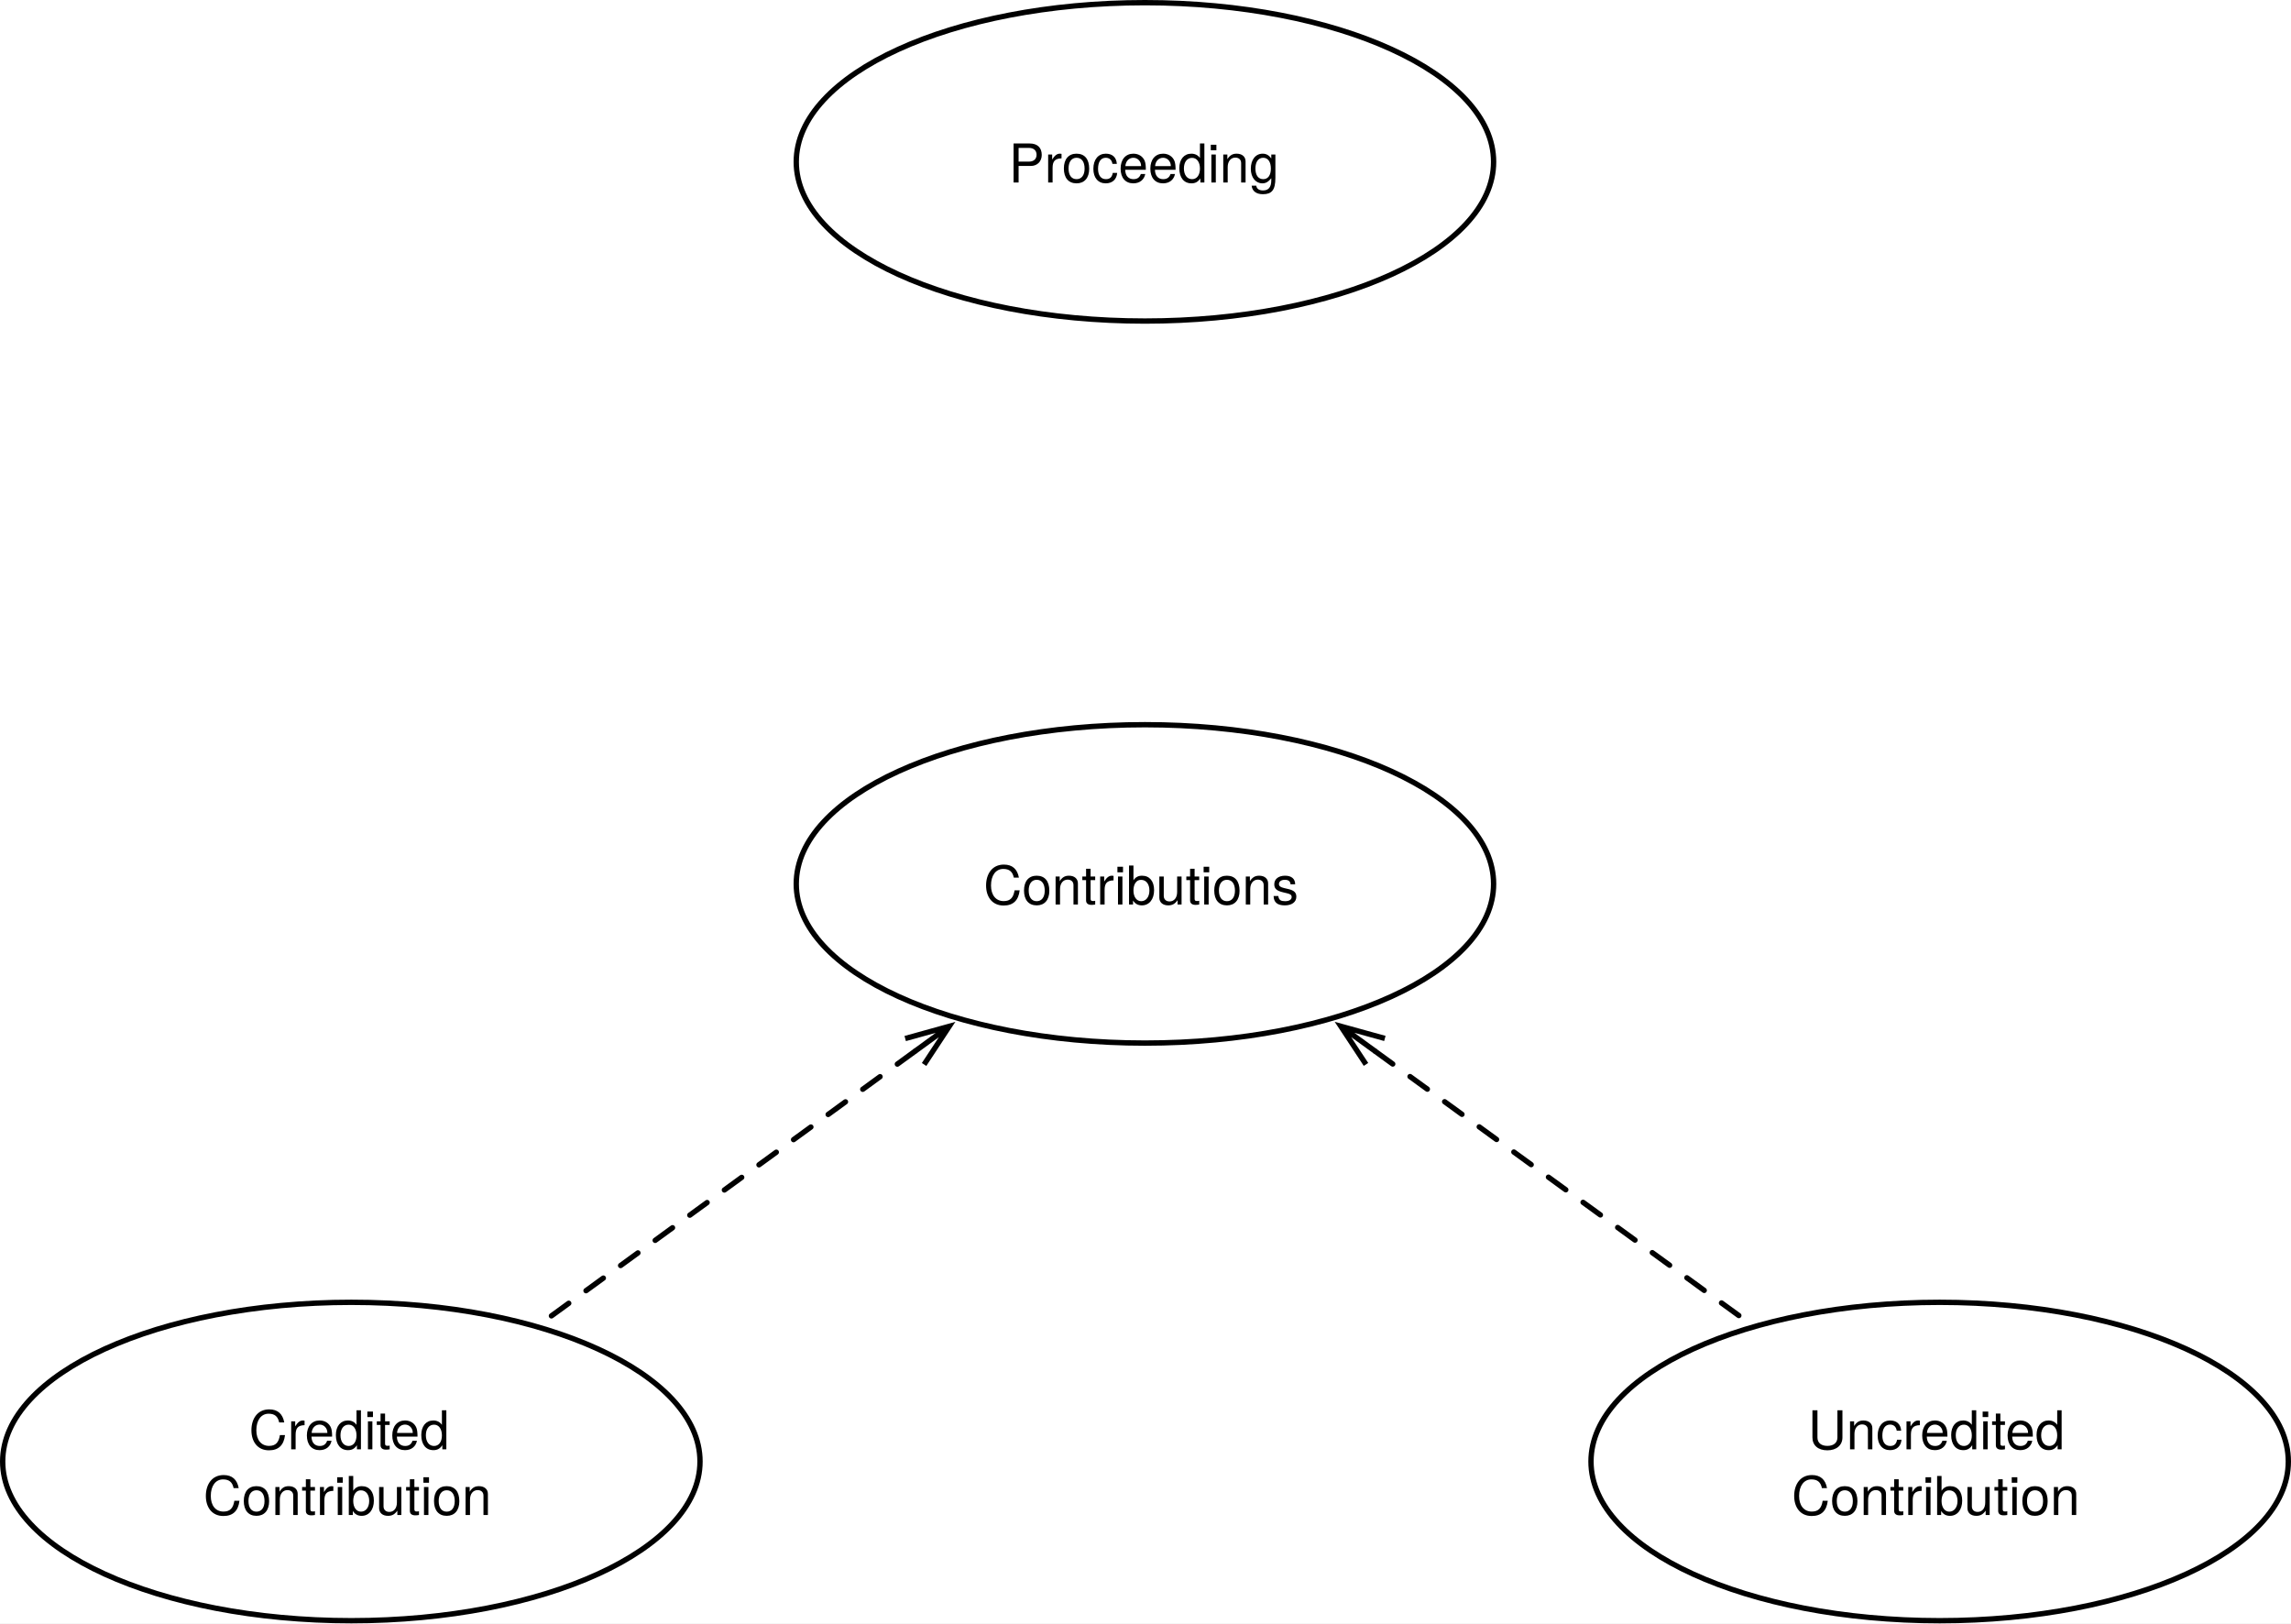
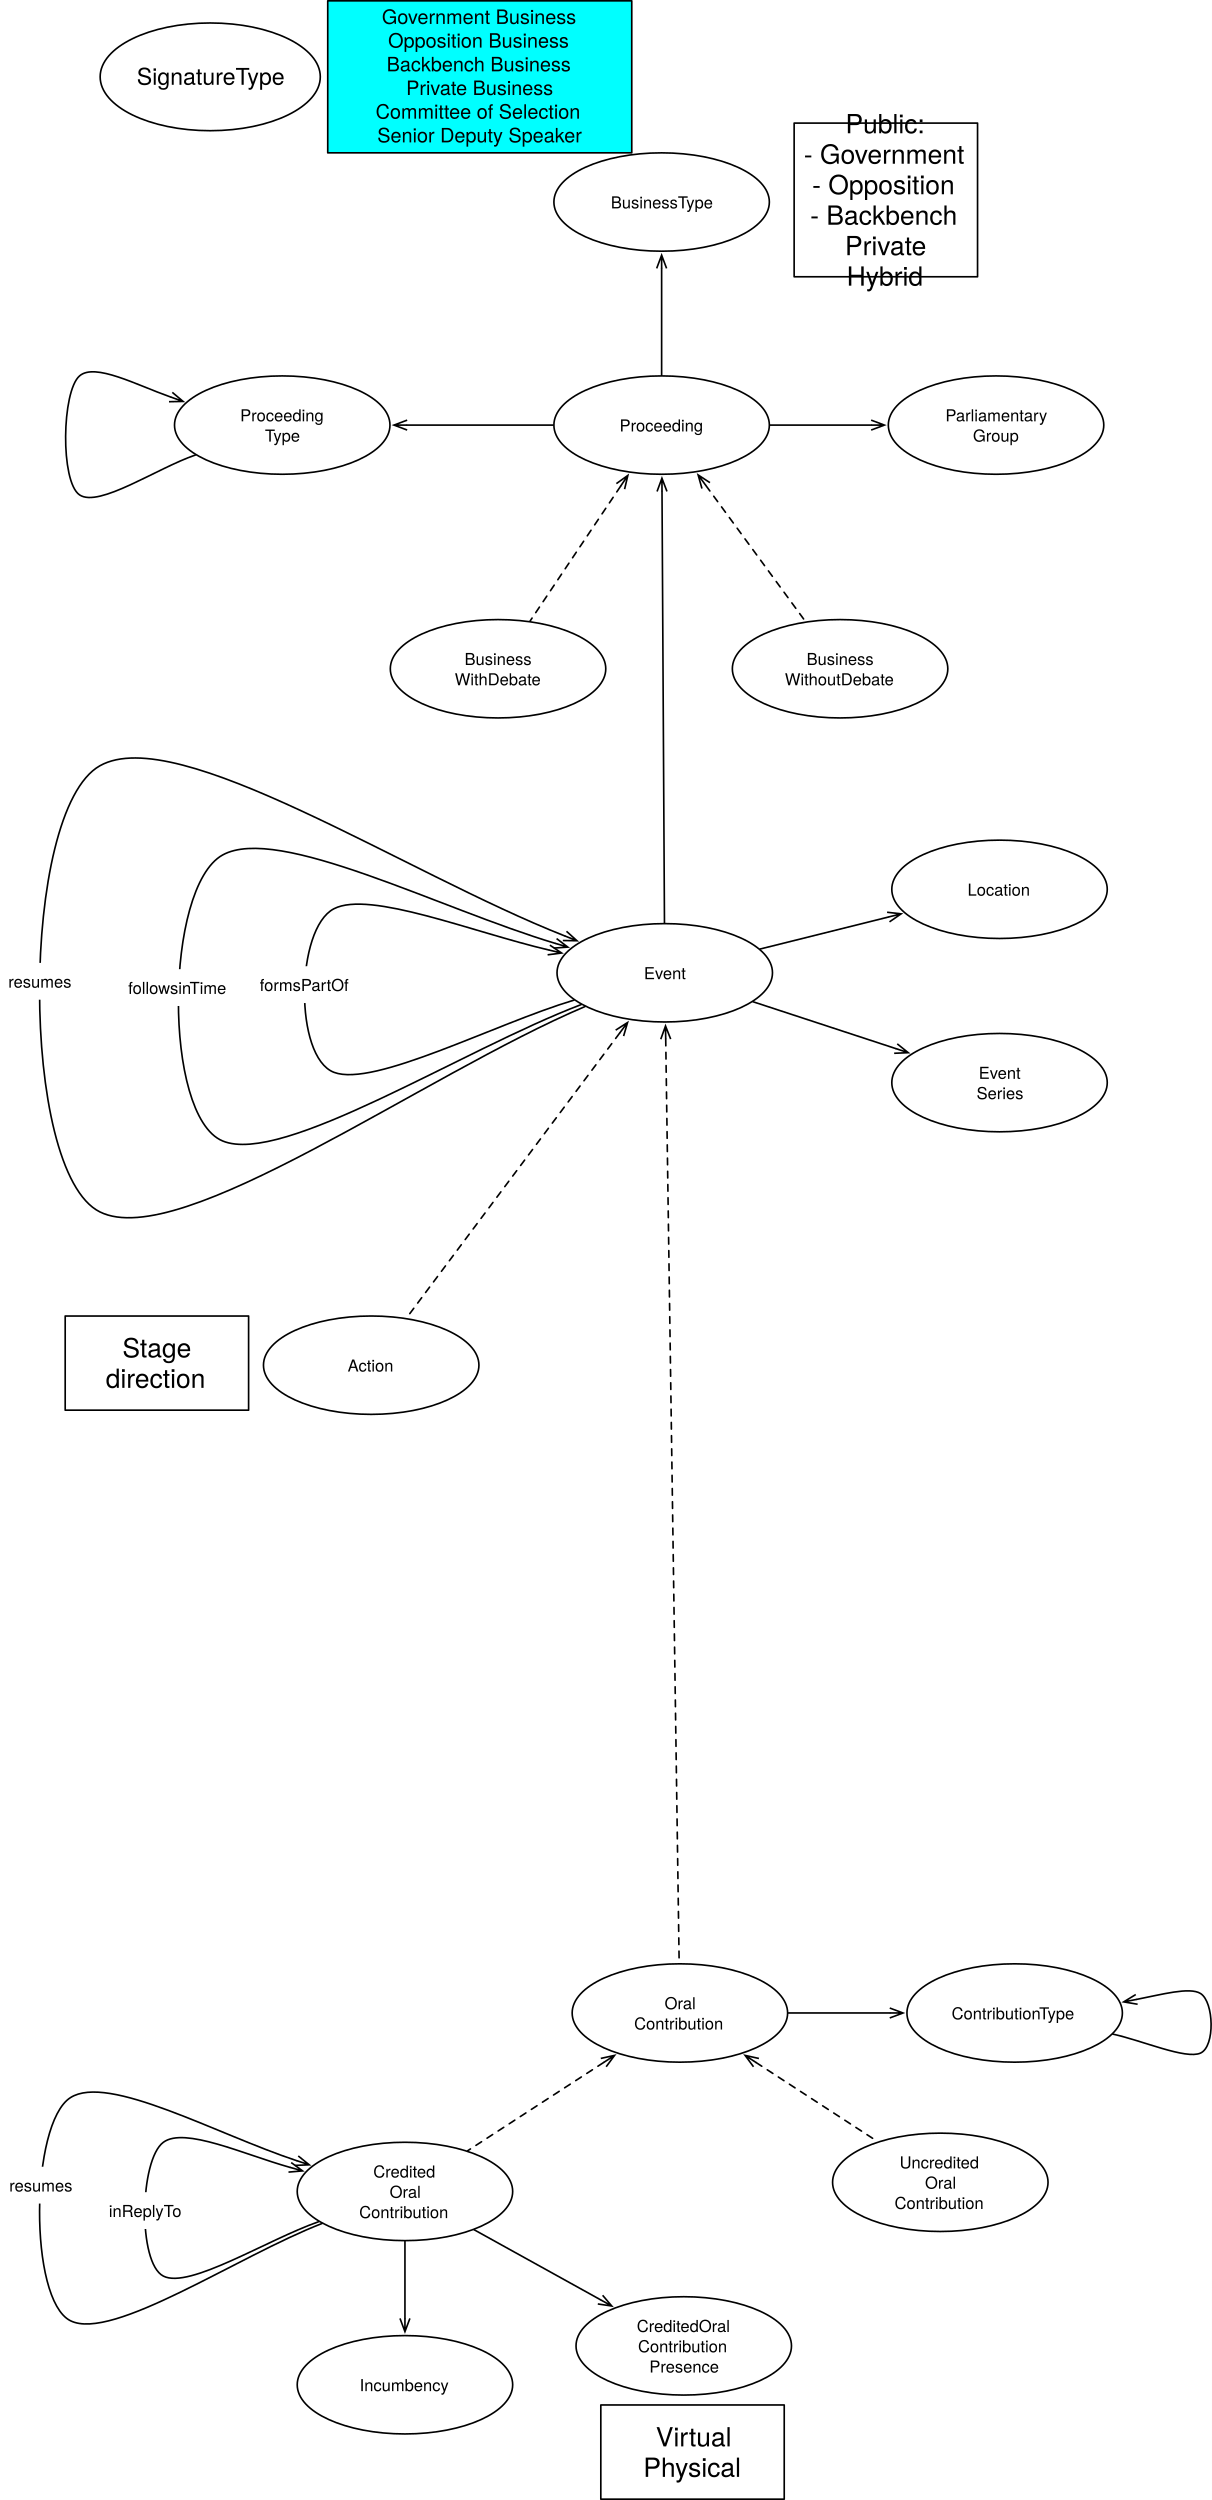
- <svg xmlns="http://www.w3.org/2000/svg" version="1.1" viewBox="562.106 29.972 428.394 303.528" width="428.394" height="303.528">
+ <svg xmlns="http://www.w3.org/2000/svg" version="1.1" viewBox="174.051 26.5 733.463 1513" width="733.463" height="1513">
  <defs>
    <marker orient="auto" overflow="visible" markerUnits="strokeWidth" id="StickArrow_Marker" stroke-linejoin="miter" stroke-miterlimit="10" viewBox="-9 -4 10 8" markerWidth="10" markerHeight="8" color="black">
      <g>
        <path d="M -8 0 L 0 0 M 0 3 L -8 0 L 0 -3" fill="none" stroke="currentColor" stroke-width="1" />
      </g>
    </marker>
  </defs>
-   <g id="Canvas_1" stroke-opacity="1" fill="none" stroke="none" fill-opacity="1" stroke-dasharray="none">
-     <rect fill="white" x="562.106" y="29.972" width="428.394" height="303.528" />
+   <g id="Canvas_1" fill="none" fill-opacity="1" stroke-opacity="1" stroke="none" stroke-dasharray="none">
+     <rect fill="white" x="174.051" y="26.5" width="733.463" height="1513" />
    <g id="Canvas_1_Layer_1">
      <g id="Graphic_987">
-         <ellipse cx="776.197" cy="60.236" rx="65.197" ry="29.764" fill="white" />
-         <ellipse cx="776.197" cy="60.236" rx="65.197" ry="29.764" stroke="black" stroke-linecap="round" stroke-linejoin="round" stroke-width="1" />
-         <text transform="translate(729.0394 54.09622)" fill="black">
+         <ellipse cx="574.468" cy="283.764" rx="65.197" ry="29.764" fill="white" />
+         <ellipse cx="574.468" cy="283.764" rx="65.197" ry="29.764" stroke="black" stroke-linecap="round" stroke-linejoin="round" stroke-width="1" />
+         <text transform="translate(527.3105 277.6238)" fill="black">
          <tspan font-family="Helvetica Neue" font-size="10" fill="black" x="21.692" y="10">Proceeding</tspan>
        </text>
      </g>
      <g id="Graphic_988">
-         <ellipse cx="627.803" cy="303.236" rx="65.197" ry="29.764" fill="white" />
-         <ellipse cx="627.803" cy="303.236" rx="65.197" ry="29.764" stroke="black" stroke-linecap="round" stroke-linejoin="round" stroke-width="1" />
-         <text transform="translate(580.6457 290.9562)" fill="black">
+         <ellipse cx="419.125" cy="1352.764" rx="65.197" ry="29.764" fill="white" />
+         <ellipse cx="419.125" cy="1352.764" rx="65.197" ry="29.764" stroke="black" stroke-linecap="round" stroke-linejoin="round" stroke-width="1" />
+         <text transform="translate(371.9678 1334.344)" fill="black">
          <tspan font-family="Helvetica Neue" font-size="10" fill="black" x="27.987" y="10">Credited</tspan>
+           <tspan font-family="Helvetica Neue" font-size="10" fill="black" x="37.897" y="22.28">Oral</tspan>
+           <tspan font-family="Helvetica Neue" font-size="10" fill="black" x="19.467" y="34.56">Contribution</tspan>
+         </text>
+       </g>
+       <g id="Graphic_989">
+         <ellipse cx="743.125" cy="1347.236" rx="65.197" ry="29.764" fill="white" />
+         <ellipse cx="743.125" cy="1347.236" rx="65.197" ry="29.764" stroke="black" stroke-linecap="round" stroke-linejoin="round" stroke-width="1" />
+         <text transform="translate(695.9678 1328.816)" fill="black">
+           <tspan font-family="Helvetica Neue" font-size="10" fill="black" x="22.522" y="10">Uncredited</tspan>
+           <tspan font-family="Helvetica Neue" font-size="10" fill="black" x="37.897" y="22.28">Oral</tspan>
+           <tspan font-family="Helvetica Neue" font-size="10" fill="black" x="19.467" y="34.56">Contribution</tspan>
+         </text>
+       </g>
+       <g id="Graphic_990">
+         <ellipse cx="585.519" cy="1244.764" rx="65.197" ry="29.764" fill="white" />
+         <ellipse cx="585.519" cy="1244.764" rx="65.197" ry="29.764" stroke="black" stroke-linecap="round" stroke-linejoin="round" stroke-width="1" />
+         <text transform="translate(538.3615 1232.484)" fill="black">
+           <tspan font-family="Helvetica Neue" font-size="10" fill="black" x="37.897" y="10">Oral</tspan>
          <tspan font-family="Helvetica Neue" font-size="10" fill="black" x="19.467" y="22.28">Contribution</tspan>
        </text>
      </g>
-       <g id="Graphic_989">
-         <ellipse cx="924.803" cy="303.236" rx="65.197" ry="29.764" fill="white" />
-         <ellipse cx="924.803" cy="303.236" rx="65.197" ry="29.764" stroke="black" stroke-linecap="round" stroke-linejoin="round" stroke-width="1" />
-         <text transform="translate(877.6457 290.9562)" fill="black">
-           <tspan font-family="Helvetica Neue" font-size="10" fill="black" x="22.522" y="10">Uncredited</tspan>
+       <g id="Line_991">
+         <line x1="539.281" y1="1274.775" x2="457.059" y2="1328.143" marker-start="url(#StickArrow_Marker)" stroke="black" stroke-linecap="round" stroke-linejoin="round" stroke-dasharray="4.0,4.0" stroke-width="1" />
+       </g>
+       <g id="Line_992">
+         <line x1="631.709" y1="1274.796" x2="705.235" y2="1322.601" marker-start="url(#StickArrow_Marker)" stroke="black" stroke-linecap="round" stroke-linejoin="round" stroke-dasharray="4.0,4.0" stroke-width="1" />
+       </g>
+       <g id="Graphic_993">
+         <ellipse cx="576.359" cy="615.238" rx="65.197" ry="29.764" fill="white" />
+         <ellipse cx="576.359" cy="615.238" rx="65.197" ry="29.764" stroke="black" stroke-linecap="round" stroke-linejoin="round" stroke-width="1" />
+         <text transform="translate(529.2011 609.0979)" fill="black">
+           <tspan font-family="Helvetica Neue" font-size="10" fill="black" x="34.562" y="10">Event</tspan>
+         </text>
+       </g>
+       <g id="Graphic_994">
+         <ellipse cx="778.965" cy="564.71" rx="65.197" ry="29.764" fill="white" />
+         <ellipse cx="778.965" cy="564.71" rx="65.197" ry="29.764" stroke="black" stroke-linecap="round" stroke-linejoin="round" stroke-width="1" />
+         <text transform="translate(731.8075 558.5704)" fill="black">
+           <tspan font-family="Helvetica Neue" font-size="10" fill="black" x="27.802" y="10">Location</tspan>
+         </text>
+       </g>
+       <g id="Line_996">
+         <line x1="711.643" y1="581.5" x2="634.075" y2="600.844" marker-start="url(#StickArrow_Marker)" stroke="black" stroke-linecap="round" stroke-linejoin="round" stroke-width="1" />
+       </g>
+       <g id="Line_998">
+         <path d="M 506.153 601.436 C 460.104 590.66 397.874 565.288 376.162 576.474 C 352.886 588.466 351.952 666.26 376.162 675.474 C 400.371 684.688 473.014 646.333 521.432 631.764" marker-start="url(#StickArrow_Marker)" stroke="black" stroke-linecap="round" stroke-linejoin="round" stroke-width="1" />
+       </g>
+       <g id="Line_999">
+         <line x1="576.943" y1="655.4" x2="585.079" y2="1214.501" marker-start="url(#StickArrow_Marker)" stroke="black" stroke-linecap="round" stroke-linejoin="round" stroke-dasharray="4.0,4.0" stroke-width="1" />
+       </g>
+       <g id="Line_1000">
+         <line x1="574.697" y1="323.927" x2="576.186" y2="584.974" marker-start="url(#StickArrow_Marker)" stroke="black" stroke-linecap="round" stroke-linejoin="round" stroke-width="1" />
+       </g>
+       <g id="Graphic_1001">
+         <ellipse cx="344.862" cy="283.764" rx="65.197" ry="29.764" fill="white" />
+         <ellipse cx="344.862" cy="283.764" rx="65.197" ry="29.764" stroke="black" stroke-linecap="round" stroke-linejoin="round" stroke-width="1" />
+         <text transform="translate(297.7042 271.4838)" fill="black">
+           <tspan font-family="Helvetica Neue" font-size="10" fill="black" x="21.692" y="10">Proceeding</tspan>
+           <tspan font-family="Helvetica Neue" font-size="10" fill="black" x="36.692" y="22.28">Type</tspan>
+         </text>
+       </g>
+       <g id="Line_1002">
+         <line x1="420.459" y1="283.764" x2="508.771" y2="283.764" marker-start="url(#StickArrow_Marker)" stroke="black" stroke-linecap="round" stroke-linejoin="round" stroke-width="1" />
+       </g>
+       <g id="Graphic_1003">
+         <ellipse cx="776.862" cy="283.764" rx="65.197" ry="29.764" fill="white" />
+         <ellipse cx="776.862" cy="283.764" rx="65.197" ry="29.764" stroke="black" stroke-linecap="round" stroke-linejoin="round" stroke-width="1" />
+         <text transform="translate(729.7042 271.4838)" fill="black">
+           <tspan font-family="Helvetica Neue" font-size="10" fill="black" x="16.507" y="10">Parliamentary</tspan>
+           <tspan font-family="Helvetica Neue" font-size="10" fill="black" x="33.172" y="22.28">Group</tspan>
+         </text>
+       </g>
+       <g id="Line_1004">
+         <line x1="701.265" y1="283.764" x2="640.165" y2="283.764" marker-start="url(#StickArrow_Marker)" stroke="black" stroke-linecap="round" stroke-linejoin="round" stroke-width="1" />
+       </g>
+       <g id="Graphic_1005">
+         <ellipse cx="778.965" cy="681.71" rx="65.197" ry="29.764" fill="white" />
+         <ellipse cx="778.965" cy="681.71" rx="65.197" ry="29.764" stroke="black" stroke-linecap="round" stroke-linejoin="round" stroke-width="1" />
+         <text transform="translate(731.8075 669.4304)" fill="black">
+           <tspan font-family="Helvetica Neue" font-size="10" fill="black" x="34.562" y="10">Event</tspan>
+           <tspan font-family="Helvetica Neue" font-size="10" fill="black" x="33.272" y="22.28">Series</tspan>
+         </text>
+       </g>
+       <g id="Line_1006">
+         <line x1="716.132" y1="661.096" x2="629.785" y2="632.766" marker-start="url(#StickArrow_Marker)" stroke="black" stroke-linecap="round" stroke-linejoin="round" stroke-width="1" />
+       </g>
+       <g id="Graphic_1007">
+         <ellipse cx="419.125" cy="1469.764" rx="65.197" ry="29.764" fill="white" />
+         <ellipse cx="419.125" cy="1469.764" rx="65.197" ry="29.764" stroke="black" stroke-linecap="round" stroke-linejoin="round" stroke-width="1" />
+         <text transform="translate(371.9678 1463.624)" fill="black">
+           <tspan font-family="Helvetica Neue" font-size="10" fill="black" x="19.737" y="10">Incumbency</tspan>
+         </text>
+       </g>
+       <g id="Line_1008">
+         <line x1="419.125" y1="1429.6" x2="419.125" y2="1383.028" marker-start="url(#StickArrow_Marker)" stroke="black" stroke-linecap="round" stroke-linejoin="round" stroke-width="1" />
+       </g>
+       <g id="Graphic_1009">
+         <rect x="326.24" y="611.259" width="64.45" height="22.28" fill="white" />
+         <text transform="translate(331.2405 616.259)" fill="black">
+           <tspan font-family="Helvetica Neue" font-size="10" fill="black" x="3659295e-19" y="10">formsPartOf</tspan>
+         </text>
+       </g>
+       <g id="Line_1011">
+         <path d="M 510.031 597.405 C 440.11 576.5 342.341 525.327 308.768 543.947 C 273.641 563.428 272.601 701.917 308.768 717.002 C 344.936 732.087 453.46 661.976 525.795 634.467" marker-start="url(#StickArrow_Marker)" stroke="black" stroke-linecap="round" stroke-linejoin="round" stroke-width="1" />
+       </g>
+       <g id="Graphic_1010">
+         <rect x="246.633" y="613.041" width="71.1" height="22.28" fill="white" />
+         <text transform="translate(251.6326 618.041)" fill="black">
+           <tspan font-family="Helvetica Neue" font-size="10" fill="black" x="0" y="10">followsinTime</tspan>
+         </text>
+       </g>
+       <g id="Line_1013">
+         <path d="M 349.461 1338.17 C 321.509 1330.321 285.755 1313.551 272.928 1323 C 258.572 1333.576 257.263 1395.992 272.928 1404 C 288.594 1412.008 335.601 1382.036 366.932 1371.055" marker-start="url(#StickArrow_Marker)" stroke="black" stroke-linecap="round" stroke-linejoin="round" stroke-width="1" />
+       </g>
+       <g id="Graphic_1012">
+         <rect x="234.911" y="1353.211" width="53.52" height="22.28" fill="white" />
+         <text transform="translate(239.9112 1358.211)" fill="black">
+           <tspan font-family="Helvetica Neue" font-size="10" fill="black" x="21671553e-20" y="10">inReplyTo</tspan>
+         </text>
+       </g>
+       <g id="Graphic_1014">
+         <ellipse cx="788.125" cy="1244.764" rx="65.197" ry="29.764" fill="white" />
+         <ellipse cx="788.125" cy="1244.764" rx="65.197" ry="29.764" stroke="black" stroke-linecap="round" stroke-linejoin="round" stroke-width="1" />
+         <text transform="translate(740.9678 1238.624)" fill="black">
+           <tspan font-family="Helvetica Neue" font-size="10" fill="black" x="9.002" y="10">ContributionType</tspan>
+         </text>
+       </g>
+       <g id="Line_1015">
+         <line x1="712.528" y1="1244.764" x2="651.216" y2="1244.764" marker-start="url(#StickArrow_Marker)" stroke="black" stroke-linecap="round" stroke-linejoin="round" stroke-width="1" />
+       </g>
+       <g id="Graphic_1016">
+         <ellipse cx="475.468" cy="431.236" rx="65.197" ry="29.764" fill="white" />
+         <ellipse cx="475.468" cy="431.236" rx="65.197" ry="29.764" stroke="black" stroke-linecap="round" stroke-linejoin="round" stroke-width="1" />
+         <text transform="translate(428.3105 418.9562)" fill="black">
+           <tspan font-family="Helvetica Neue" font-size="10" fill="black" x="26.877" y="10">Business</tspan>
+           <tspan font-family="Helvetica Neue" font-size="10" fill="black" x="20.947" y="22.28">WithDebate</tspan>
+         </text>
+       </g>
+       <g id="Line_1017">
+         <line x1="549.564" y1="320.862" x2="494.854" y2="402.358" marker-start="url(#StickArrow_Marker)" stroke="black" stroke-linecap="round" stroke-linejoin="round" stroke-dasharray="4.0,4.0" stroke-width="1" />
+       </g>
+       <g id="Graphic_1018">
+         <ellipse cx="682.468" cy="431.236" rx="65.197" ry="29.764" fill="white" />
+         <ellipse cx="682.468" cy="431.236" rx="65.197" ry="29.764" stroke="black" stroke-linecap="round" stroke-linejoin="round" stroke-width="1" />
+         <text transform="translate(635.3105 418.9562)" fill="black">
+           <tspan font-family="Helvetica Neue" font-size="10" fill="black" x="26.877" y="10">Business</tspan>
+           <tspan font-family="Helvetica Neue" font-size="10" fill="black" x="13.722" y="22.28">WithoutDebate</tspan>
+         </text>
+       </g>
+       <g id="Line_1019">
+         <line x1="601.29" y1="320.389" x2="661.496" y2="402.599" marker-start="url(#StickArrow_Marker)" stroke="black" stroke-linecap="round" stroke-linejoin="round" stroke-dasharray="4.0,4.0" stroke-width="1" />
+       </g>
+       <g id="Line_1025">
+         <path d="M 861.965 1236.531 C 876.865 1233.66 894.1 1228.812 900.665 1233 C 908.744 1238.155 909.509 1264.905 900.665 1269 C 891.821 1273.095 865.283 1261.38 847.595 1257.571" marker-start="url(#StickArrow_Marker)" stroke="black" stroke-linecap="round" stroke-linejoin="round" stroke-width="1" />
+       </g>
+       <g id="Line_1033">
+         <path d="M 353.612 1334.146 C 305.274 1318.196 239.532 1281.326 216.665 1296 C 192.266 1311.657 191.296 1418.305 216.665 1431 C 242.034 1443.695 318.156 1391.781 368.893 1372.175" marker-start="url(#StickArrow_Marker)" stroke="black" stroke-linecap="round" stroke-linejoin="round" stroke-width="1" />
+       </g>
+       <g id="Graphic_1032">
+         <rect x="174.637" y="1337.812" width="47.98" height="22.28" fill="white" />
+         <text transform="translate(179.6366 1342.812)" fill="black">
+           <tspan font-family="Helvetica Neue" font-size="10" fill="black" x="0" y="10">resumes</tspan>
+         </text>
+       </g>
+       <g id="Graphic_1034">
+         <ellipse cx="587.862" cy="1446.236" rx="65.197" ry="29.764" fill="white" />
+         <ellipse cx="587.862" cy="1446.236" rx="65.197" ry="29.764" stroke="black" stroke-linecap="round" stroke-linejoin="round" stroke-width="1" />
+         <text transform="translate(540.7042 1427.816)" fill="black">
+           <tspan font-family="Helvetica Neue" font-size="10" fill="black" x="18.727" y="10">CreditedOral</tspan>
          <tspan font-family="Helvetica Neue" font-size="10" fill="black" x="19.467" y="22.28">Contribution</tspan>
-         </text>
-       </g>
-       <g id="Graphic_990">
-         <ellipse cx="776.197" cy="195.236" rx="65.197" ry="29.764" fill="white" />
-         <ellipse cx="776.197" cy="195.236" rx="65.197" ry="29.764" stroke="black" stroke-linecap="round" stroke-linejoin="round" stroke-width="1" />
-         <text transform="translate(729.0394 189.0962)" fill="black">
-           <tspan font-family="Helvetica Neue" font-size="10" fill="black" x="16.967" y="10">Contributions</tspan>
-         </text>
-       </g>
-       <g id="Line_991">
-         <line x1="733.136" y1="226.576" x2="662.859" y2="277.723" marker-start="url(#StickArrow_Marker)" stroke="black" stroke-linecap="round" stroke-linejoin="round" stroke-dasharray="4.0,4.0" stroke-width="1" />
-       </g>
-       <g id="Line_992">
-         <line x1="819.297" y1="226.56" x2="889.711" y2="277.733" marker-start="url(#StickArrow_Marker)" stroke="black" stroke-linecap="round" stroke-linejoin="round" stroke-dasharray="4.0,4.0" stroke-width="1" />
+           <tspan font-family="Helvetica Neue" font-size="10" fill="black" x="26.322" y="34.56">Presence</tspan>
+         </text>
+       </g>
+       <g id="Graphic_1036">
+         <ellipse cx="398.701" cy="852.71" rx="65.197" ry="29.764" fill="white" />
+         <ellipse cx="398.701" cy="852.71" rx="65.197" ry="29.764" stroke="black" stroke-linecap="round" stroke-linejoin="round" stroke-width="1" />
+         <text transform="translate(351.5438 846.5704)" fill="black">
+           <tspan font-family="Helvetica Neue" font-size="10" fill="black" x="32.897" y="10">Action</tspan>
+         </text>
+       </g>
+       <g id="Line_1037">
+         <line x1="549.052" y1="651.738" x2="420.077" y2="824.137" marker-start="url(#StickArrow_Marker)" stroke="black" stroke-linecap="round" stroke-linejoin="round" stroke-dasharray="4.0,4.0" stroke-width="1" />
+       </g>
+       <g id="Graphic_1038">
+         <rect x="213.504" y="822.947" width="111" height="57" fill="white" />
+         <rect x="213.504" y="822.947" width="111" height="57" stroke="black" stroke-linecap="round" stroke-linejoin="round" stroke-width="1" />
+         <text transform="translate(218.5045 832.9986)" fill="black">
+           <tspan font-family="Helvetica Neue" font-size="16" fill="black" x="29.612" y="15">Stage </tspan>
+           <tspan font-family="Helvetica Neue" font-size="16" fill="black" x="19.532" y="33.448">direction</tspan>
+         </text>
+       </g>
+       <g id="Line_1040">
+         <path d="M 515.792 592.911 C 419.187 554.899 281.404 463.552 234.504 489.947 C 186.086 517.196 185.578 735.662 234.504 759.947 C 283.43 784.231 430.238 677.092 528.09 635.67" marker-start="url(#StickArrow_Marker)" stroke="black" stroke-linecap="round" stroke-linejoin="round" stroke-width="1" />
+       </g>
+       <g id="Graphic_1039">
+         <rect x="174.051" y="609.237" width="47.98" height="22.28" fill="white" />
+         <text transform="translate(179.0513 614.2369)" fill="black">
+           <tspan font-family="Helvetica Neue" font-size="10" fill="black" x="0" y="10">resumes</tspan>
+         </text>
+       </g>
+       <g id="Graphic_1041">
+         <ellipse cx="574.468" cy="148.764" rx="65.197" ry="29.764" fill="white" />
+         <ellipse cx="574.468" cy="148.764" rx="65.197" ry="29.764" stroke="black" stroke-linecap="round" stroke-linejoin="round" stroke-width="1" />
+         <text transform="translate(527.3105 142.6238)" fill="black">
+           <tspan font-family="Helvetica Neue" font-size="10" fill="black" x="16.412" y="10">BusinessType</tspan>
+         </text>
+       </g>
+       <g id="Line_1042">
+         <line x1="574.468" y1="188.928" x2="574.468" y2="253.5" marker-start="url(#StickArrow_Marker)" stroke="black" stroke-linecap="round" stroke-linejoin="round" stroke-width="1" />
+       </g>
+       <g id="Graphic_1043">
+         <rect x="654.665" y="101" width="111" height="93" fill="white" />
+         <rect x="654.665" y="101" width="111" height="93" stroke="black" stroke-linecap="round" stroke-linejoin="round" stroke-width="1" />
+         <text transform="translate(659.6648 92.15601)" fill="black">
+           <tspan font-family="Helvetica Neue" font-size="16" fill="black" x="26.052" y="15">Public:</tspan>
+           <tspan font-family="Helvetica Neue" font-size="16" fill="black" x=".86" y="33.448">- Government</tspan>
+           <tspan font-family="Helvetica Neue" font-size="16" fill="black" x="5.892" y="51.896">- Opposition</tspan>
+           <tspan font-family="Helvetica Neue" font-size="16" fill="black" x="4.708" y="70.344">- Backbench</tspan>
+           <tspan font-family="Helvetica Neue" font-size="16" fill="black" x="25.764" y="88.792">Private</tspan>
+           <tspan font-family="Helvetica Neue" font-size="16" fill="black" x="26.796" y="107.24">Hybrid</tspan>
+         </text>
+       </g>
+       <g id="Line_1044">
+         <path d="M 277.325 266.784 C 256.737 259.522 231.468 245.911 222.192 254 C 211.426 263.387 210.503 318.026 222.192 326 C 233.88 333.974 268.953 309.9 292.33 301.851" marker-start="url(#StickArrow_Marker)" stroke="black" stroke-linecap="round" stroke-linejoin="round" stroke-width="1" />
+       </g>
+       <g id="Graphic_1045">
+         <rect x="537.665" y="1482" width="111" height="57" fill="white" />
+         <rect x="537.665" y="1482" width="111" height="57" stroke="black" stroke-linecap="round" stroke-linejoin="round" stroke-width="1" />
+         <text transform="translate(542.6648 1492.052)" fill="black">
+           <tspan font-family="Helvetica Neue" font-size="16" fill="black" x="28.276" y="15">Virtual</tspan>
+           <tspan font-family="Helvetica Neue" font-size="16" fill="black" x="20.724" y="33.448">Physical</tspan>
+         </text>
+       </g>
+       <g id="Line_1046">
+         <line x1="537.298" y1="1418.226" x2="461.029" y2="1375.977" marker-start="url(#StickArrow_Marker)" stroke="black" stroke-linecap="round" stroke-linejoin="round" stroke-width="1" />
+       </g>
+       <g id="Graphic_1048">
+         <rect x="372.393" y="27" width="184" height="92" fill="aqua" />
+         <rect x="372.393" y="27" width="184" height="92" stroke="black" stroke-linecap="round" stroke-linejoin="round" stroke-width="1" />
+         <text transform="translate(377.3932 29.992)" fill="black">
+           <tspan font-family="Helvetica Neue" font-size="12" fill="black" x="27.768" y="11">Government Business</tspan>
+           <tspan font-family="Helvetica Neue" font-size="12" fill="black" x="31.542" y="25.336">Opposition Business</tspan>
+           <tspan font-family="Helvetica Neue" font-size="12" fill="black" x="30.654" y="39.672">Backbench Business</tspan>
+           <tspan font-family="Helvetica Neue" font-size="12" fill="black" x="42.444" y="54.008">Private Business</tspan>
+           <tspan font-family="Helvetica Neue" font-size="12" fill="black" x="23.988" y="68.344">Committee of Selection</tspan>
+           <tspan font-family="Helvetica Neue" font-size="12" fill="black" x="24.99" y="82.68">Senior Deputy Speaker</tspan>
+         </text>
+       </g>
+       <g id="Graphic_1047">
+         <ellipse cx="301.279" cy="73" rx="66.614" ry="32.598" fill="white" />
+         <ellipse cx="301.279" cy="73" rx="66.614" ry="32.598" stroke="black" stroke-linecap="round" stroke-linejoin="round" stroke-width="1" />
+         <text transform="translate(252.9877 64.804)" fill="black">
+           <tspan font-family="Helvetica Neue" font-size="14" fill="black" x="3.82" y="13">SignatureType</tspan>
+         </text>
      </g>
    </g>
  </g>
</svg>
